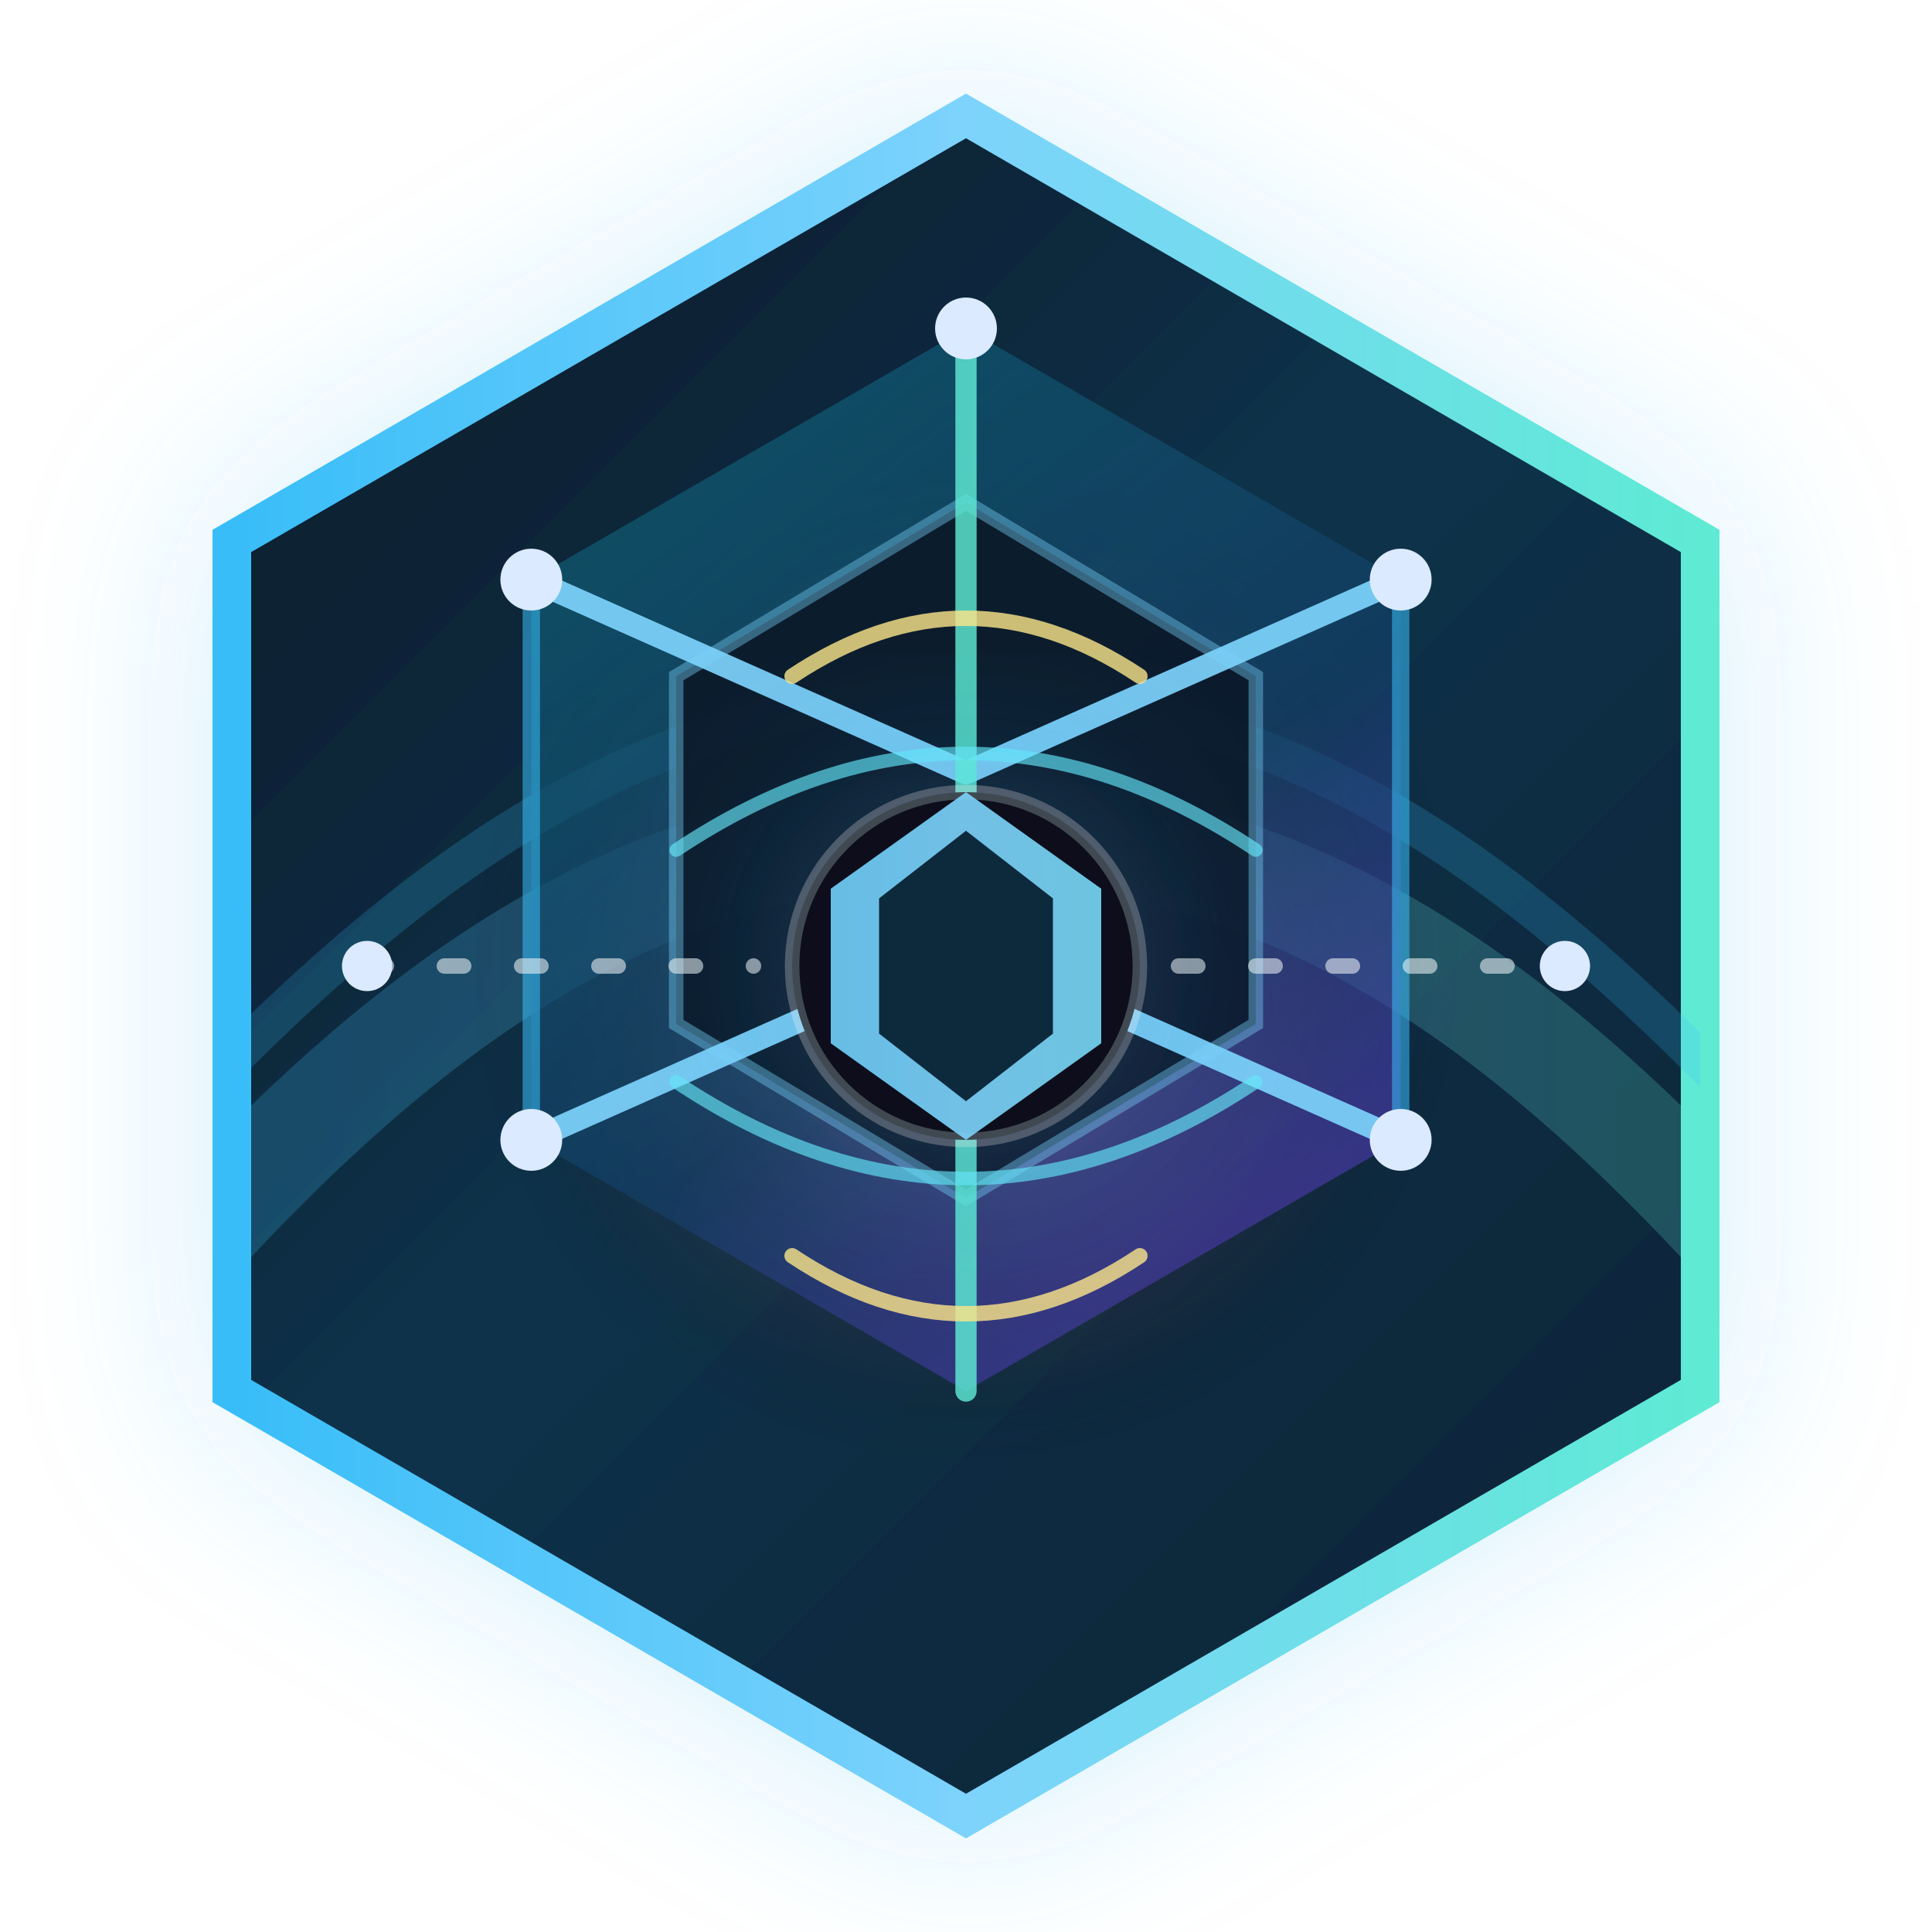
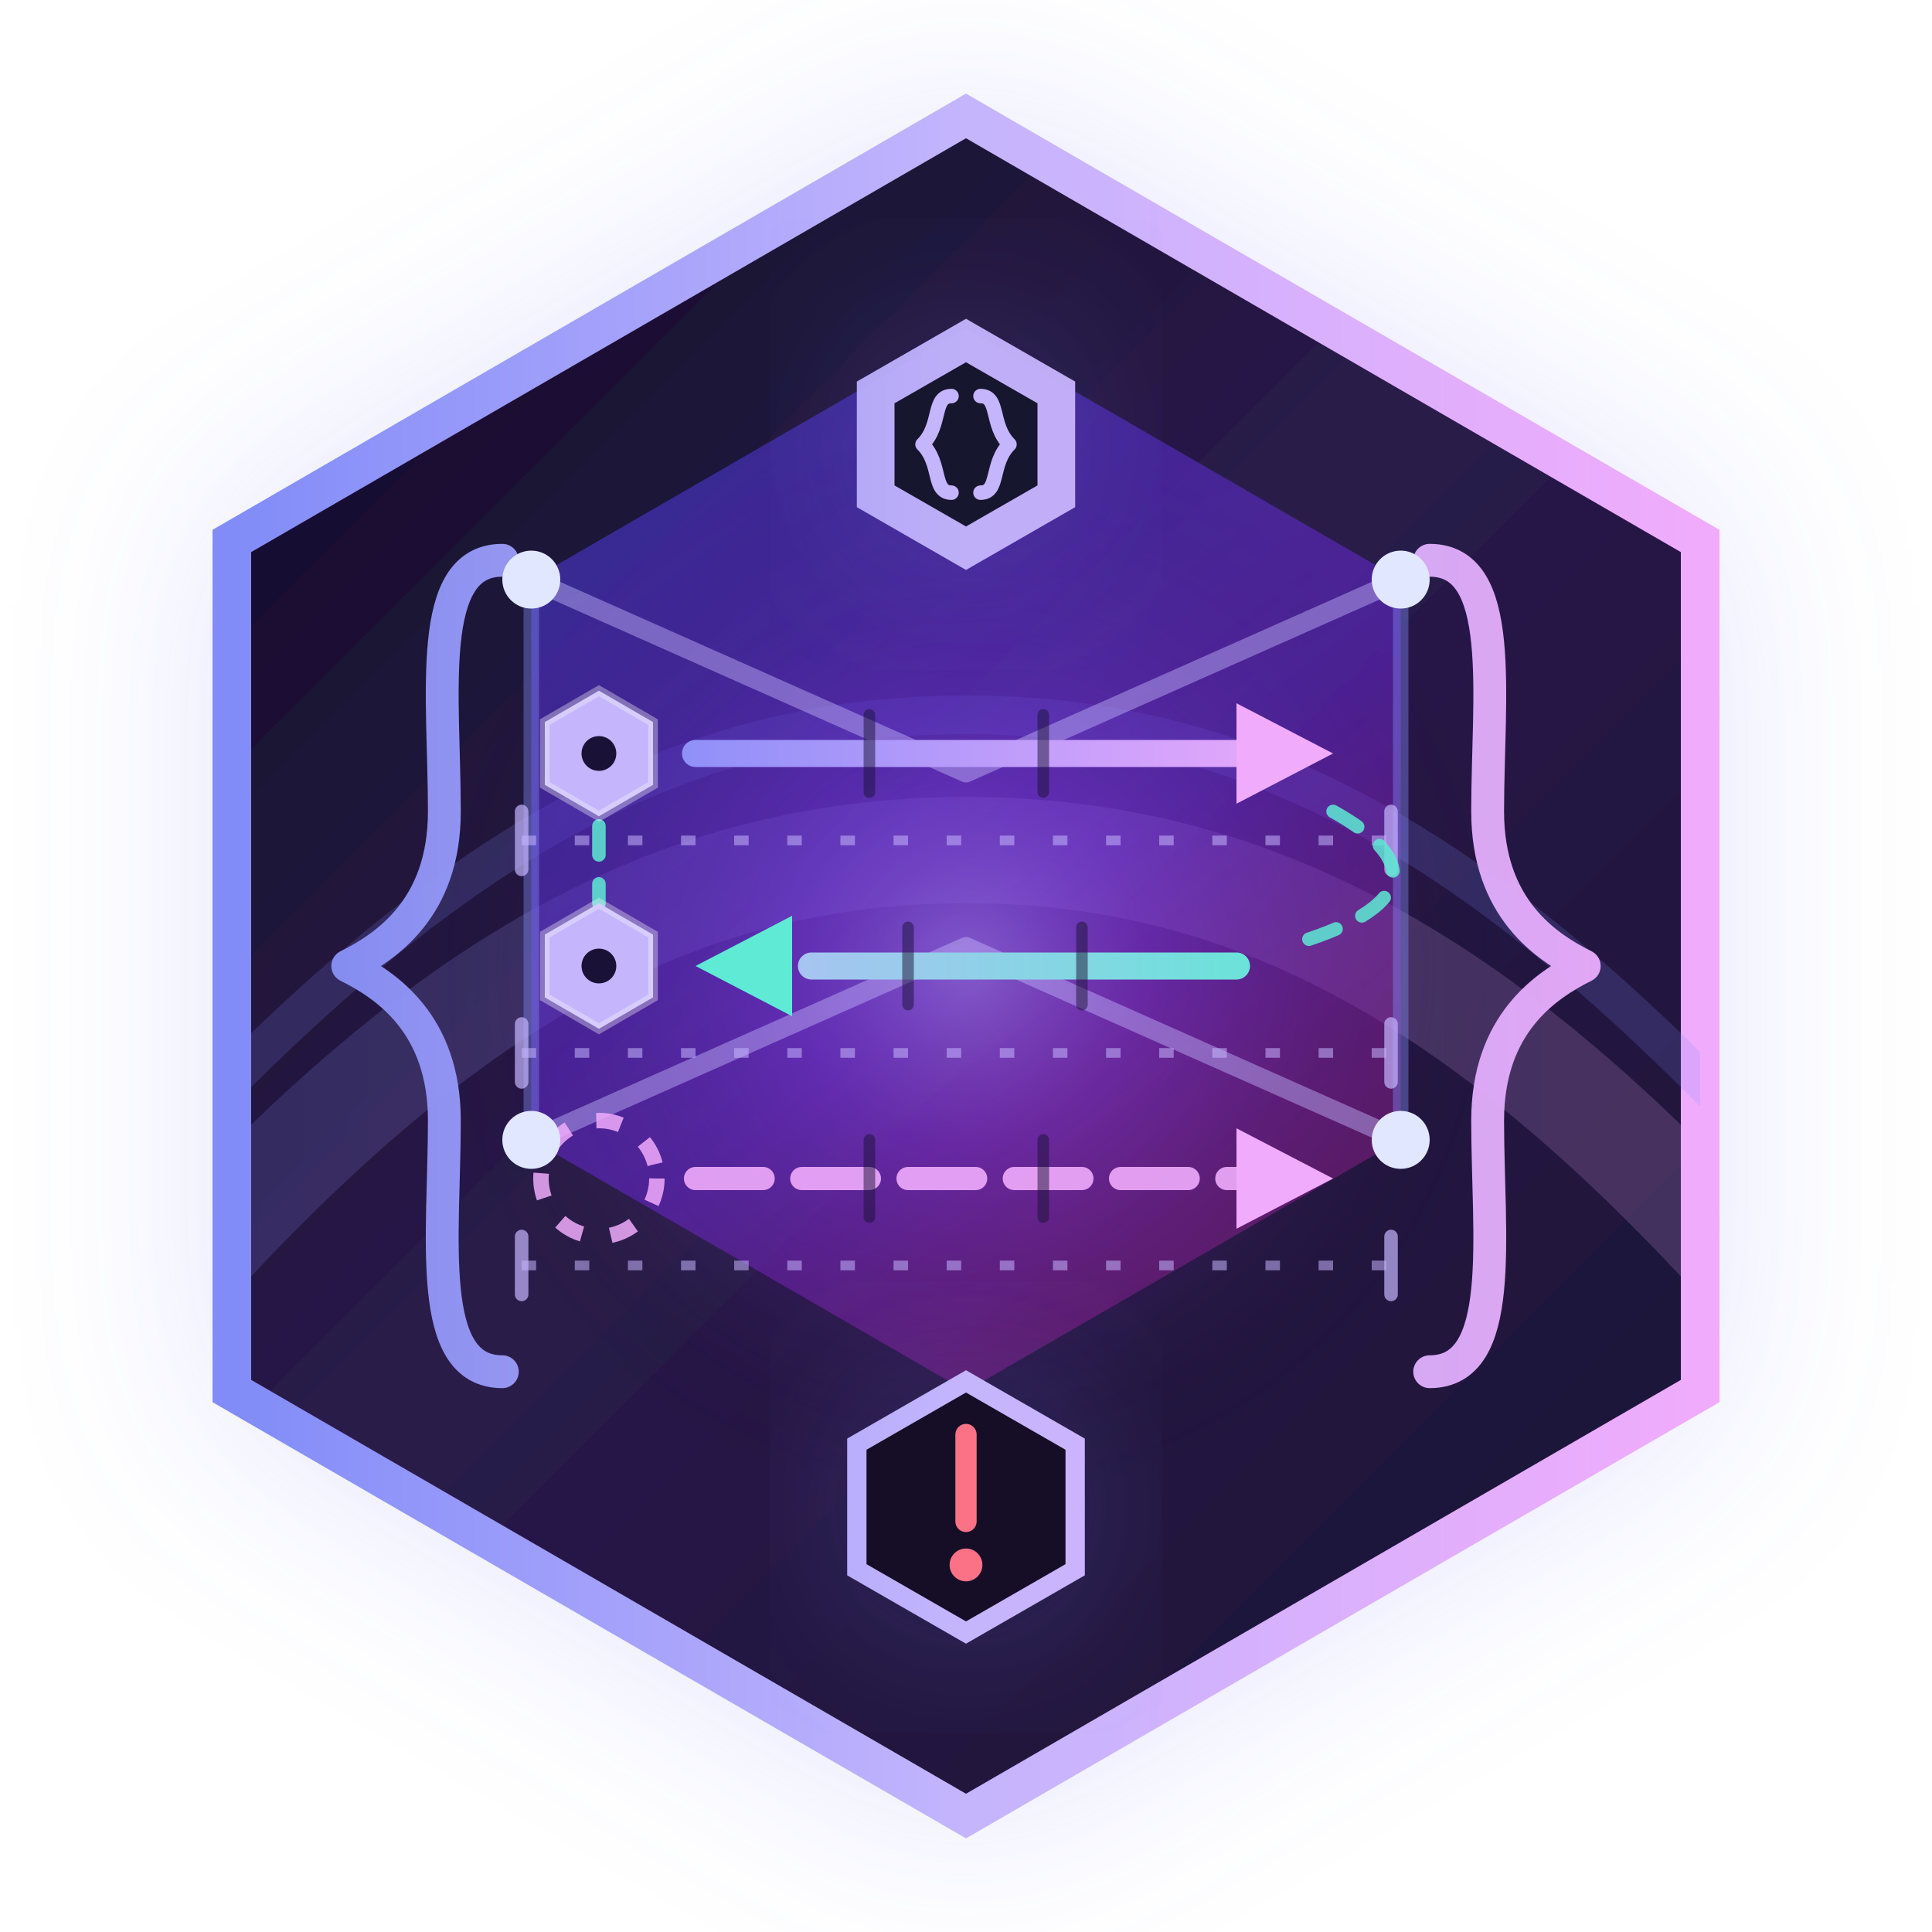
<svg xmlns="http://www.w3.org/2000/svg" width="200" height="200" viewBox="0 0 200 200" role="img" aria-labelledby="title desc">
  <defs>
-     <linearGradient id="hexFill" x1="24" y1="24" x2="176" y2="176" gradientUnits="userSpaceOnUse">
-       <stop offset="0" stop-color="#071927" />
-       <stop offset="0.45" stop-color="#10324a" />
-       <stop offset="1" stop-color="#0b2436" />
+     <linearGradient id="epjHexFill" x1="24" y1="24" x2="176" y2="176" gradientUnits="userSpaceOnUse">
+       <stop offset="0" stop-color="#120b27" />
+       <stop offset="0.45" stop-color="#2a1b4a" />
+       <stop offset="1" stop-color="#1a1136" />
    </linearGradient>
-     <linearGradient id="edgeGlow" x1="24" y1="100" x2="176" y2="100" gradientUnits="userSpaceOnUse">
-       <stop offset="0" stop-color="#38bdf8" />
-       <stop offset="0.5" stop-color="#7dd3fc" />
-       <stop offset="1" stop-color="#5eead4" />
+     <linearGradient id="epjEdgeGlow" x1="24" y1="100" x2="176" y2="100" gradientUnits="userSpaceOnUse">
+       <stop offset="0" stop-color="#818cf8" />
+       <stop offset="0.5" stop-color="#c4b5fd" />
+       <stop offset="1" stop-color="#f0abfc" />
    </linearGradient>
-     <linearGradient id="facetFill" x1="56" y1="42" x2="144" y2="158" gradientUnits="userSpaceOnUse">
-       <stop offset="0" stop-color="#0f5e72" stop-opacity="0.92" />
-       <stop offset="0.5" stop-color="#133f67" stop-opacity="0.78" />
-       <stop offset="1" stop-color="#7c3aed" stop-opacity="0.64" />
+     <linearGradient id="epjFacetFill" x1="56" y1="42" x2="144" y2="158" gradientUnits="userSpaceOnUse">
+       <stop offset="0" stop-color="#4338ca" stop-opacity="0.9" />
+       <stop offset="0.5" stop-color="#6d28d9" stop-opacity="0.74" />
+       <stop offset="1" stop-color="#be185d" stop-opacity="0.58" />
    </linearGradient>
-     <radialGradient id="coreGlow" cx="100" cy="100" r="52" gradientUnits="userSpaceOnUse">
-       <stop offset="0" stop-color="#fde68a" stop-opacity="0.95" />
-       <stop offset="0.32" stop-color="#fb7185" stop-opacity="0.52" />
+     <linearGradient id="epjRequestFlow" x1="60" y1="78" x2="140" y2="78" gradientUnits="userSpaceOnUse">
+       <stop offset="0" stop-color="#818cf8" />
+       <stop offset="1" stop-color="#f0abfc" />
+     </linearGradient>
+     <linearGradient id="epjResponseFlow" x1="140" y1="100" x2="60" y2="100" gradientUnits="userSpaceOnUse">
+       <stop offset="0" stop-color="#5eead4" />
+       <stop offset="1" stop-color="#c4b5fd" />
+     </linearGradient>
+     <radialGradient id="epjCoreGlow" cx="100" cy="100" r="56" gradientUnits="userSpaceOnUse">
+       <stop offset="0" stop-color="#ddd6fe" stop-opacity="0.9" />
+       <stop offset="0.34" stop-color="#a855f7" stop-opacity="0.48" />
      <stop offset="1" stop-color="#000000" stop-opacity="0" />
    </radialGradient>
-     <filter id="softGlow" x="-40%" y="-40%" width="180%" height="180%">
-       <feDropShadow dx="0" dy="0" stdDeviation="4" flood-color="#67e8f9" flood-opacity="0.5" />
-       <feDropShadow dx="0" dy="0" stdDeviation="10" flood-color="#38bdf8" flood-opacity="0.22" />
+     <filter id="epjSoftGlow" x="-40%" y="-40%" width="180%" height="180%">
+       <feDropShadow dx="0" dy="0" stdDeviation="4" flood-color="#a78bfa" flood-opacity="0.5" />
+       <feDropShadow dx="0" dy="0" stdDeviation="10" flood-color="#818cf8" flood-opacity="0.22" />
    </filter>
-     <clipPath id="hexClip">
+     <clipPath id="epjHexClip">
      <polygon points="100,12 176,56 176,144 100,188 24,144 24,56" />
    </clipPath>
  </defs>
-   <polygon points="100,12 176,56 176,144 100,188 24,144 24,56" fill="url(#hexFill)" stroke="url(#edgeGlow)" stroke-width="4" filter="url(#softGlow)" />
-   <g clip-path="url(#hexClip)">
-     <rect x="20" y="20" width="160" height="160" fill="url(#coreGlow)" opacity="0.7" />
-     <path d="M10 140 C40 104 66 86 100 86 C134 86 160 104 190 140" fill="none" stroke="url(#edgeGlow)" stroke-width="11" stroke-linecap="round" opacity="0.22" />
-     <path d="M16 118 C44 88 68 72 100 72 C132 72 156 88 184 118" fill="none" stroke="#38bdf8" stroke-width="4" stroke-linecap="round" opacity="0.2" />
-     <polygon points="100,34 145,60 145,118 100,144 55,118 55,60" fill="url(#facetFill)" opacity="0.86" />
-     <polygon points="100,52 130,70 130,106 100,124 70,106 70,70" fill="#0a1727" opacity="0.88" stroke="#7dd3fc" stroke-opacity="0.45" stroke-width="1.5" />
+   <polygon points="100,12 176,56 176,144 100,188 24,144 24,56" fill="url(#epjHexFill)" stroke="url(#epjEdgeGlow)" stroke-width="4" filter="url(#epjSoftGlow)" />
+   <g clip-path="url(#epjHexClip)">
+     <rect x="20" y="20" width="160" height="160" fill="url(#epjCoreGlow)" opacity="0.7" />
+     <path d="M10 142 C40 106 66 88 100 88 C134 88 160 106 190 142" fill="none" stroke="url(#epjEdgeGlow)" stroke-width="11" stroke-linecap="round" opacity="0.18" />
+     <path d="M16 120 C44 90 68 74 100 74 C132 74 156 90 184 120" fill="none" stroke="#818cf8" stroke-width="4" stroke-linecap="round" opacity="0.18" />
+     <polygon points="100,34 145,60 145,118 100,144 55,118 55,60" fill="url(#epjFacetFill)" opacity="0.7" />
    <g fill="none" stroke-linecap="round" stroke-linejoin="round">
-       <path d="M55 60 L100 80 L145 60" stroke="#7dd3fc" stroke-width="2.4" opacity="0.92" />
-       <path d="M55 118 L100 98 L145 118" stroke="#7dd3fc" stroke-width="2.4" opacity="0.92" />
-       <path d="M100 34 L100 144" stroke="#5eead4" stroke-width="2.2" opacity="0.82" />
-       <path d="M55 60 L55 118" stroke="#38bdf8" stroke-width="1.8" opacity="0.55" />
-       <path d="M145 60 L145 118" stroke="#38bdf8" stroke-width="1.8" opacity="0.55" />
-       <path d="M38 100 L78 100" stroke="#f8fafc" stroke-width="1.6" stroke-dasharray="2 6" opacity="0.55" />
-       <path d="M122 100 L162 100" stroke="#f8fafc" stroke-width="1.6" stroke-dasharray="2 6" opacity="0.55" />
-       <path d="M82 70 Q100 58 118 70" stroke="#fde68a" stroke-width="1.6" opacity="0.8" />
-       <path d="M82 130 Q100 142 118 130" stroke="#fde68a" stroke-width="1.6" opacity="0.8" />
-       <path d="M70 88 Q100 68 130 88" stroke="#67e8f9" stroke-width="1.4" opacity="0.65" />
-       <path d="M70 112 Q100 132 130 112" stroke="#67e8f9" stroke-width="1.4" opacity="0.65" />
+       <path d="M55 60 L100 80 L145 60" stroke="#c4b5fd" stroke-width="2" opacity="0.45" />
+       <path d="M55 118 L100 98 L145 118" stroke="#c4b5fd" stroke-width="2" opacity="0.45" />
+       <path d="M55 60 L55 118" stroke="#818cf8" stroke-width="1.6" opacity="0.4" />
+       <path d="M145 60 L145 118" stroke="#818cf8" stroke-width="1.6" opacity="0.4" />
    </g>
-     <g filter="url(#softGlow)">
-       <circle cx="100" cy="100" r="18" fill="#08111c" stroke="#f8fafc" stroke-opacity="0.24" stroke-width="1.5" />
-       <path d="M100 82 L114 92 L114 108 L100 118 L86 108 L86 92 Z" fill="url(#edgeGlow)" opacity="0.9" />
-       <path d="M100 86 L109 93 L109 107 L100 114 L91 107 L91 93 Z" fill="#082235" opacity="0.95" />
+     <g fill="none" stroke="url(#epjEdgeGlow)" stroke-width="3.4" stroke-linecap="round" stroke-linejoin="round" opacity="0.95">
+       <path d="M52 58 C44 58 46 72 46 84 C46 94 40 98 36 100 C40 102 46 106 46 116 C46 128 44 142 52 142" />
+       <path d="M148 58 C156 58 154 72 154 84 C154 94 160 98 164 100 C160 102 154 106 154 116 C154 128 156 142 148 142" />
    </g>
-     <g fill="#dbeafe">
-       <circle cx="100" cy="34" r="3.2" />
-       <circle cx="55" cy="60" r="3.2" />
-       <circle cx="145" cy="60" r="3.2" />
-       <circle cx="55" cy="118" r="3.2" />
-       <circle cx="145" cy="118" r="3.2" />
-       <circle cx="38" cy="100" r="2.6" />
-       <circle cx="162" cy="100" r="2.6" />
+     <g stroke-width="1" stroke-dasharray="1.5 4" opacity="0.55" fill="none">
+       <path d="M54 87 L144 87" stroke="#c4b5fd" />
+       <path d="M54 109 L144 109" stroke="#c4b5fd" />
+       <path d="M54 131 L144 131" stroke="#c4b5fd" />
+     </g>
+     <g stroke="#c4b5fd" stroke-width="1.4" stroke-linecap="round" opacity="0.7">
+       <path d="M54 84 L54 90" />
+       <path d="M144 84 L144 90" />
+       <path d="M54 106 L54 112" />
+       <path d="M144 106 L144 112" />
+       <path d="M54 128 L54 134" />
+       <path d="M144 128 L144 134" />
+     </g>
+     <g stroke-linecap="round" fill="none">
+       <path d="M72 78 L130 78" stroke="url(#epjRequestFlow)" stroke-width="2.8" />
+       <path d="M128 100 L84 100" stroke="url(#epjResponseFlow)" stroke-width="2.8" />
+       <path d="M72 122 L130 122" stroke="#f0abfc" stroke-width="2.4" stroke-dasharray="7 4" opacity="0.9" />
+     </g>
+     <g>
+       <polygon points="138,78 128,72.8 128,83.2" fill="#f0abfc" />
+       <polygon points="72,100 82,94.8 82,105.2" fill="#5eead4" />
+       <polygon points="138,122 128,116.8 128,127.2" fill="#f0abfc" />
+     </g>
+     <g stroke-width="1.2" stroke-linecap="round" opacity="0.5" fill="none">
+       <path d="M90 74 L90 82" stroke="#1a1136" />
+       <path d="M108 74 L108 82" stroke="#1a1136" />
+       <path d="M94 96 L94 104" stroke="#1a1136" />
+       <path d="M112 96 L112 104" stroke="#1a1136" />
+       <path d="M90 118 L90 126" stroke="#1a1136" />
+       <path d="M108 118 L108 126" stroke="#1a1136" />
+     </g>
+     <path d="M138 84 C147 89 147 94 133 98" fill="none" stroke="#5eead4" stroke-width="1.4" stroke-dasharray="3 3" stroke-linecap="round" opacity="0.85" />
+     <path d="M62 85.5 L62 93.5" fill="none" stroke="#5eead4" stroke-width="1.4" stroke-dasharray="3 3" stroke-linecap="round" opacity="0.85" />
+     <g>
+       <polygon points="62,71.5 67.6,74.75 67.6,81.25 62,84.5 56.4,81.25 56.4,74.75" fill="#c4b5fd" stroke="#f8fafc" stroke-opacity="0.35" stroke-width="1" />
+       <polygon points="62,93.5 67.6,96.75 67.6,103.25 62,106.5 56.4,103.25 56.4,96.75" fill="#c4b5fd" stroke="#f8fafc" stroke-opacity="0.35" stroke-width="1" />
+       <circle cx="62" cy="78" r="1.8" fill="#1a1136" />
+       <circle cx="62" cy="100" r="1.8" fill="#1a1136" />
+       <circle cx="62" cy="122" r="6" fill="none" stroke="#f0abfc" stroke-width="1.6" stroke-dasharray="2.6 3" opacity="0.85" />
+     </g>
+     <g filter="url(#epjSoftGlow)">
+       <polygon points="100,33 111.3,39.5 111.3,52.5 100,59 88.7,52.5 88.7,39.5" fill="url(#epjEdgeGlow)" opacity="0.95" />
+       <polygon points="100,37.5 107.4,41.75 107.4,50.25 100,54.5 92.6,50.25 92.6,41.75" fill="#120b27" opacity="0.96" />
+       <g fill="none" stroke="#c4b5fd" stroke-width="1.5" stroke-linecap="round" stroke-linejoin="round">
+         <path d="M98.5 41 C96.5 41 97.5 44 95.5 46 C97.5 48 96.5 51 98.5 51" />
+         <path d="M101.5 41 C103.5 41 102.5 44 104.5 46 C102.5 48 103.5 51 101.5 51" />
+       </g>
+     </g>
+     <g filter="url(#epjSoftGlow)">
+       <polygon points="100,143 111.3,149.5 111.3,162.5 100,169 88.7,162.5 88.7,149.5" fill="#120b27" stroke="url(#epjEdgeGlow)" stroke-width="2" />
+       <path d="M100 148.5 L100 157.5" fill="none" stroke="#fb7185" stroke-width="2.2" stroke-linecap="round" />
+       <circle cx="100" cy="162" r="1.7" fill="#fb7185" />
+     </g>
+     <g fill="#e0e7ff">
+       <circle cx="55" cy="60" r="3" />
+       <circle cx="145" cy="60" r="3" />
+       <circle cx="55" cy="118" r="3" />
+       <circle cx="145" cy="118" r="3" />
    </g>
  </g>
</svg>
